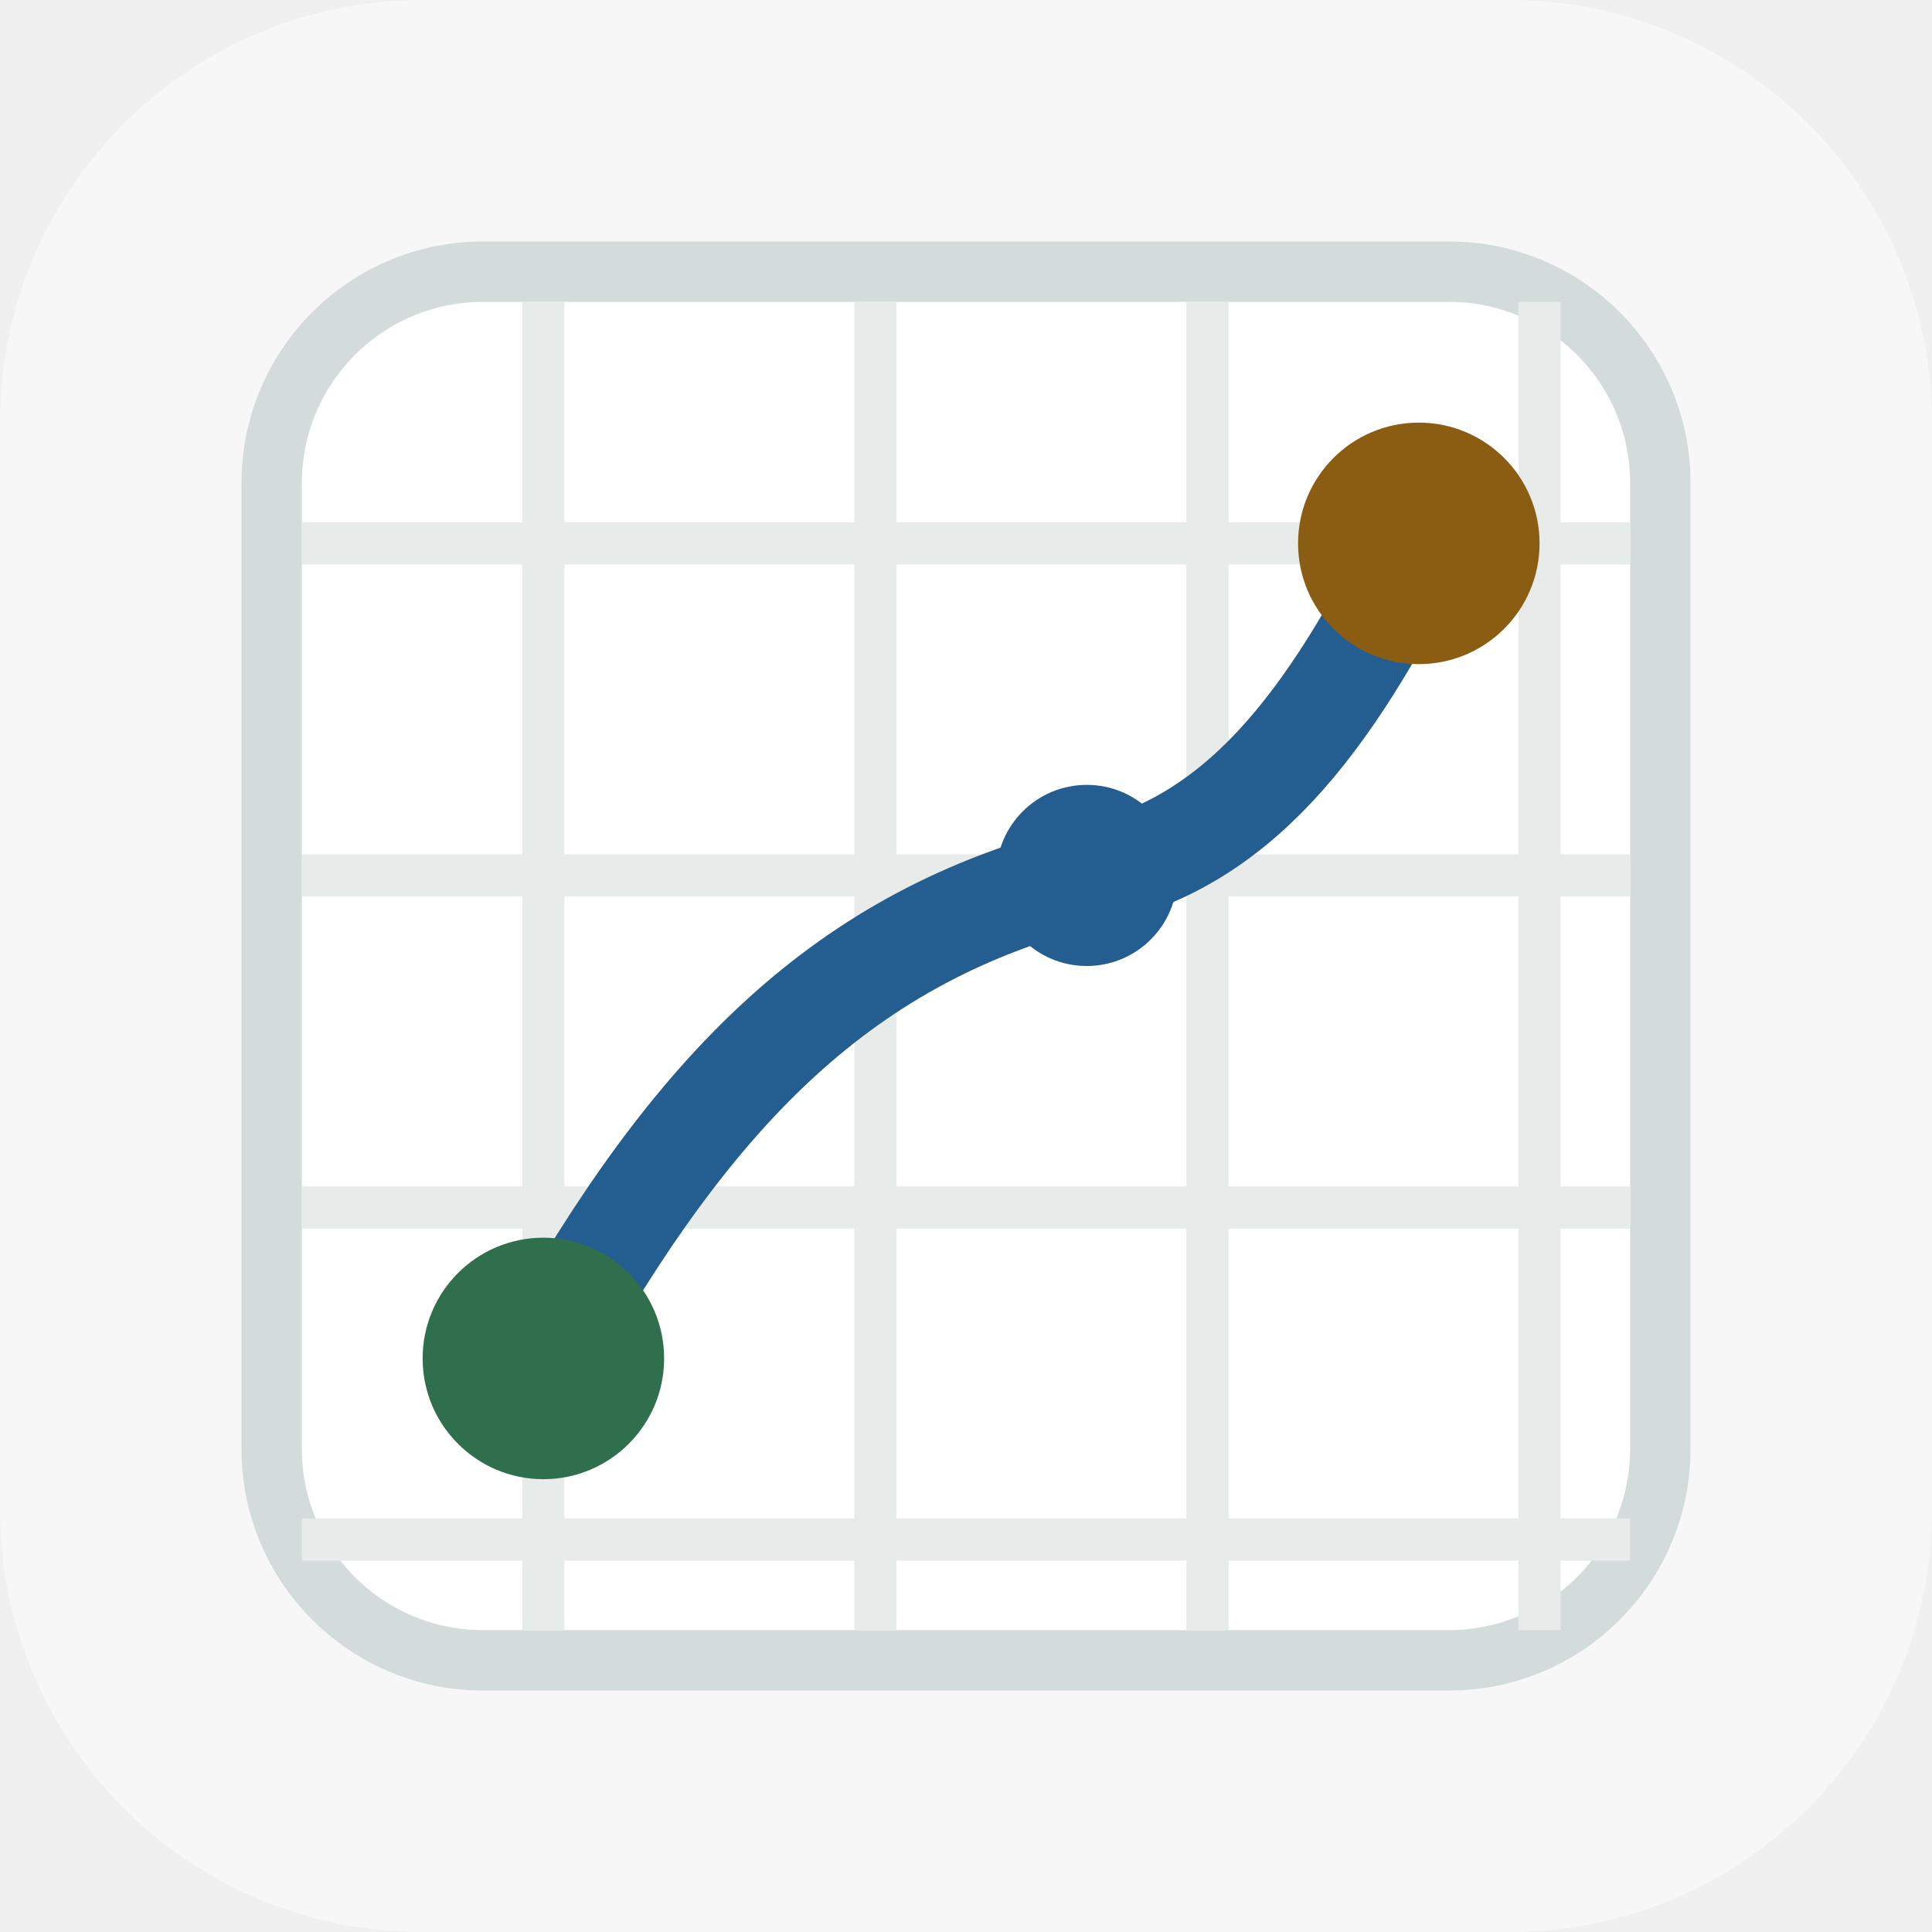
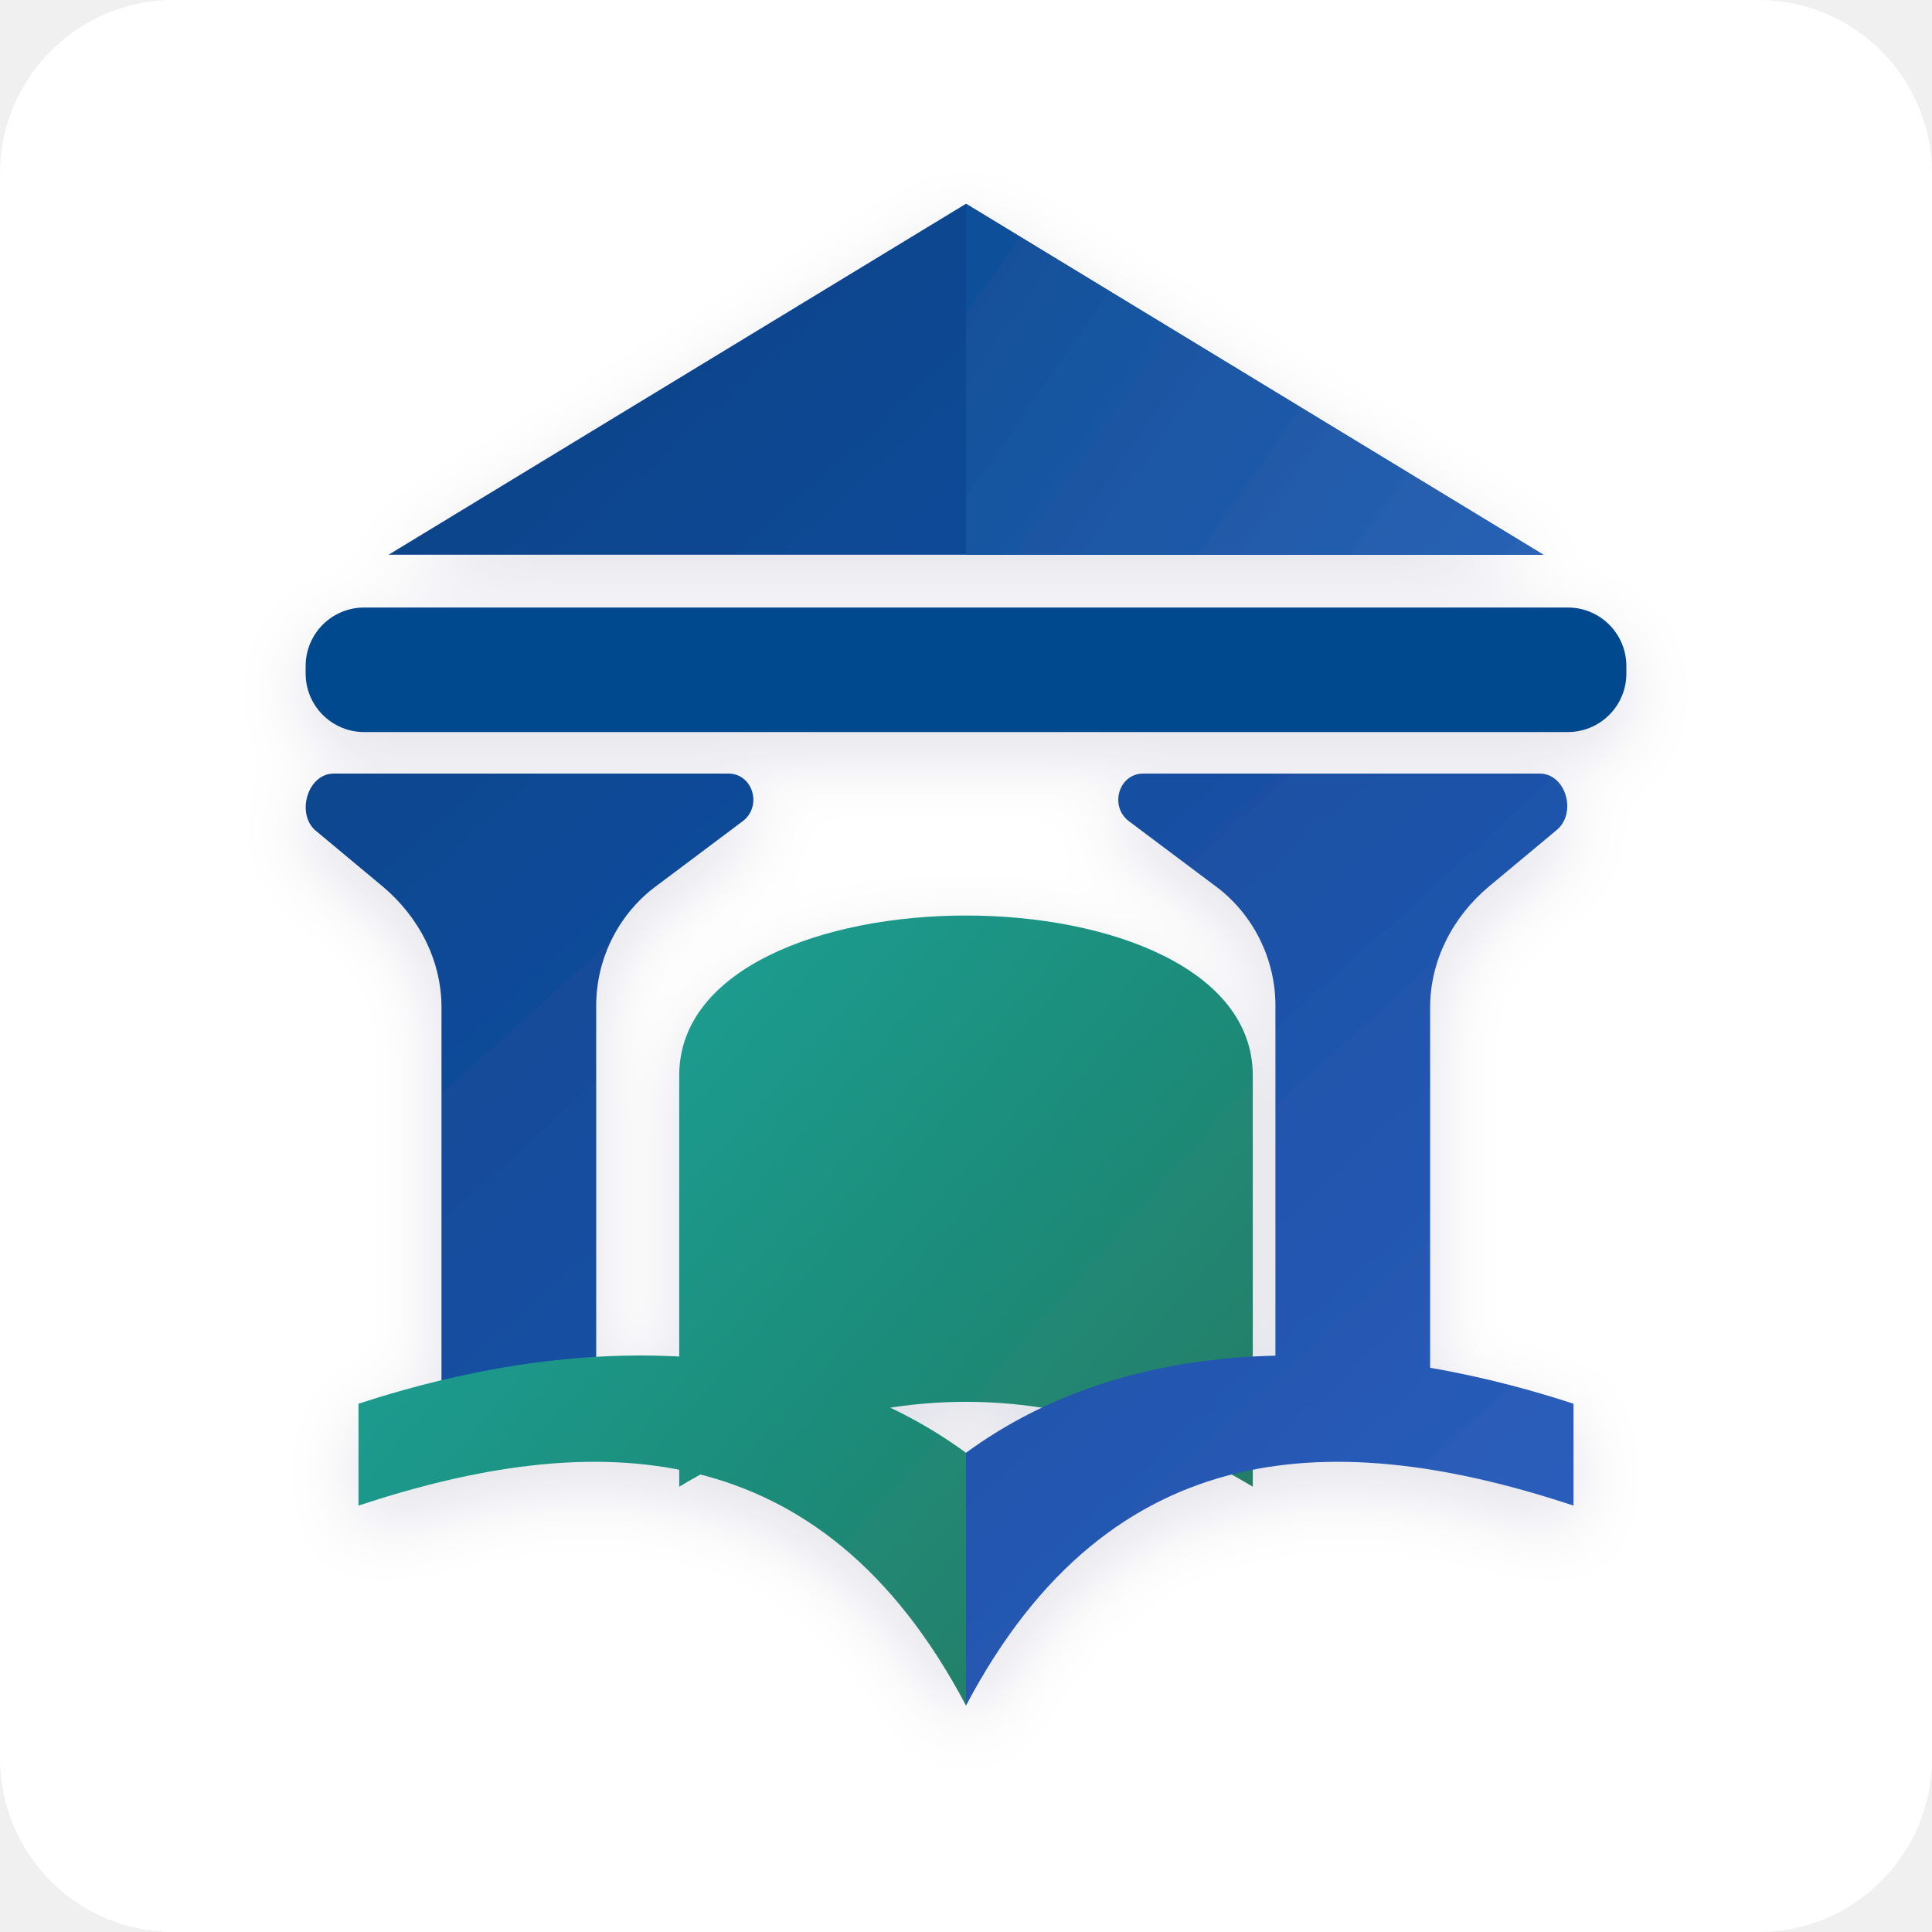
- <svg xmlns="http://www.w3.org/2000/svg" viewBox="0 0 64 64" role="img" aria-label="Civil Resistance Skills research atlas icon">
-   <rect width="64" height="64" rx="14" fill="#f6f7f6" />
-   <rect x="9" y="9" width="46" height="46" rx="7" fill="#ffffff" stroke="#d3dcda" stroke-width="2" />
-   <path d="M18 10v44M29 10v44M40 10v44M51 10v44M10 18h44M10 29h44M10 40h44M10 51h44" stroke="#e7eceb" stroke-width="1.4" />
-   <path d="M18 45c5-9 10-14 18-16 5-1 8-5 11-11" fill="none" stroke="#245d8f" stroke-width="3.4" stroke-linecap="round" />
-   <circle cx="18" cy="45" r="4" fill="#2f6f4e" />
-   <circle cx="47" cy="18" r="4" fill="#8a5d13" />
-   <circle cx="36" cy="29" r="3" fill="#245d8f" />
+ <svg xmlns="http://www.w3.org/2000/svg" viewBox="0 0 1024 1024" role="img" aria-labelledby="title desc">
+   <defs>
+     <linearGradient id="blue" x1="180" x2="860" y1="120" y2="870" gradientUnits="userSpaceOnUse">
+       <stop offset="0" stop-color="#003f82" />
+       <stop offset="1" stop-color="#2f5fc0" />
+     </linearGradient>
+     <linearGradient id="blueSide" x1="520" x2="850" y1="120" y2="350" gradientUnits="userSpaceOnUse">
+       <stop offset="0" stop-color="#114f98" />
+       <stop offset="1" stop-color="#2f67bb" />
+     </linearGradient>
+     <linearGradient id="teal" x1="210" x2="700" y1="420" y2="850" gradientUnits="userSpaceOnUse">
+       <stop offset="0" stop-color="#16aaa2" />
+       <stop offset="1" stop-color="#24785f" />
+     </linearGradient>
+     <filter id="softShadow" x="-20%" y="-20%" width="140%" height="140%">
+       <feDropShadow dx="0" dy="12" stdDeviation="18" flood-color="#0b2347" flood-opacity=".12" />
+     </filter>
+   </defs>
+   <rect width="1024" height="1024" rx="92" fill="#ffffff" />
+   <g filter="url(#softShadow)">
+     <path d="M512 108 206 294h612L512 108Z" fill="url(#blue)" />
+     <path d="M512 108v186h306L512 108Z" fill="url(#blueSide)" opacity=".96" />
+     <rect x="162" y="322" width="700" height="66" rx="31" fill="#00498e" />
+     <path d="M208 410h178c13 0 18 17 8 25l-48 36c-19 15-30 38-30 62v229H234V534c0-25-12-48-31-64l-36-30c-10-9-4-30 10-30h31Z" fill="url(#blue)" />
+     <path d="M638 410h178c14 0 20 21 9 30l-36 30c-19 16-31 39-31 64v228h-82V533c0-24-11-47-30-62l-48-36c-10-8-5-25 8-25h32Z" fill="url(#blue)" />
+     <path d="M360 570c0-113 304-113 304 0v218c-50-30-101-45-152-45s-102 15-152 45V570Z" fill="url(#teal)" />
+     <path d="M190 798c124-41 245-40 322 106V770c-86-63-206-64-322-26v54Z" fill="url(#teal)" />
+     <path d="M834 798c-124-41-245-40-322 106V770c86-63 206-64 322-26v54Z" fill="url(#blue)" />
+   </g>
</svg>
